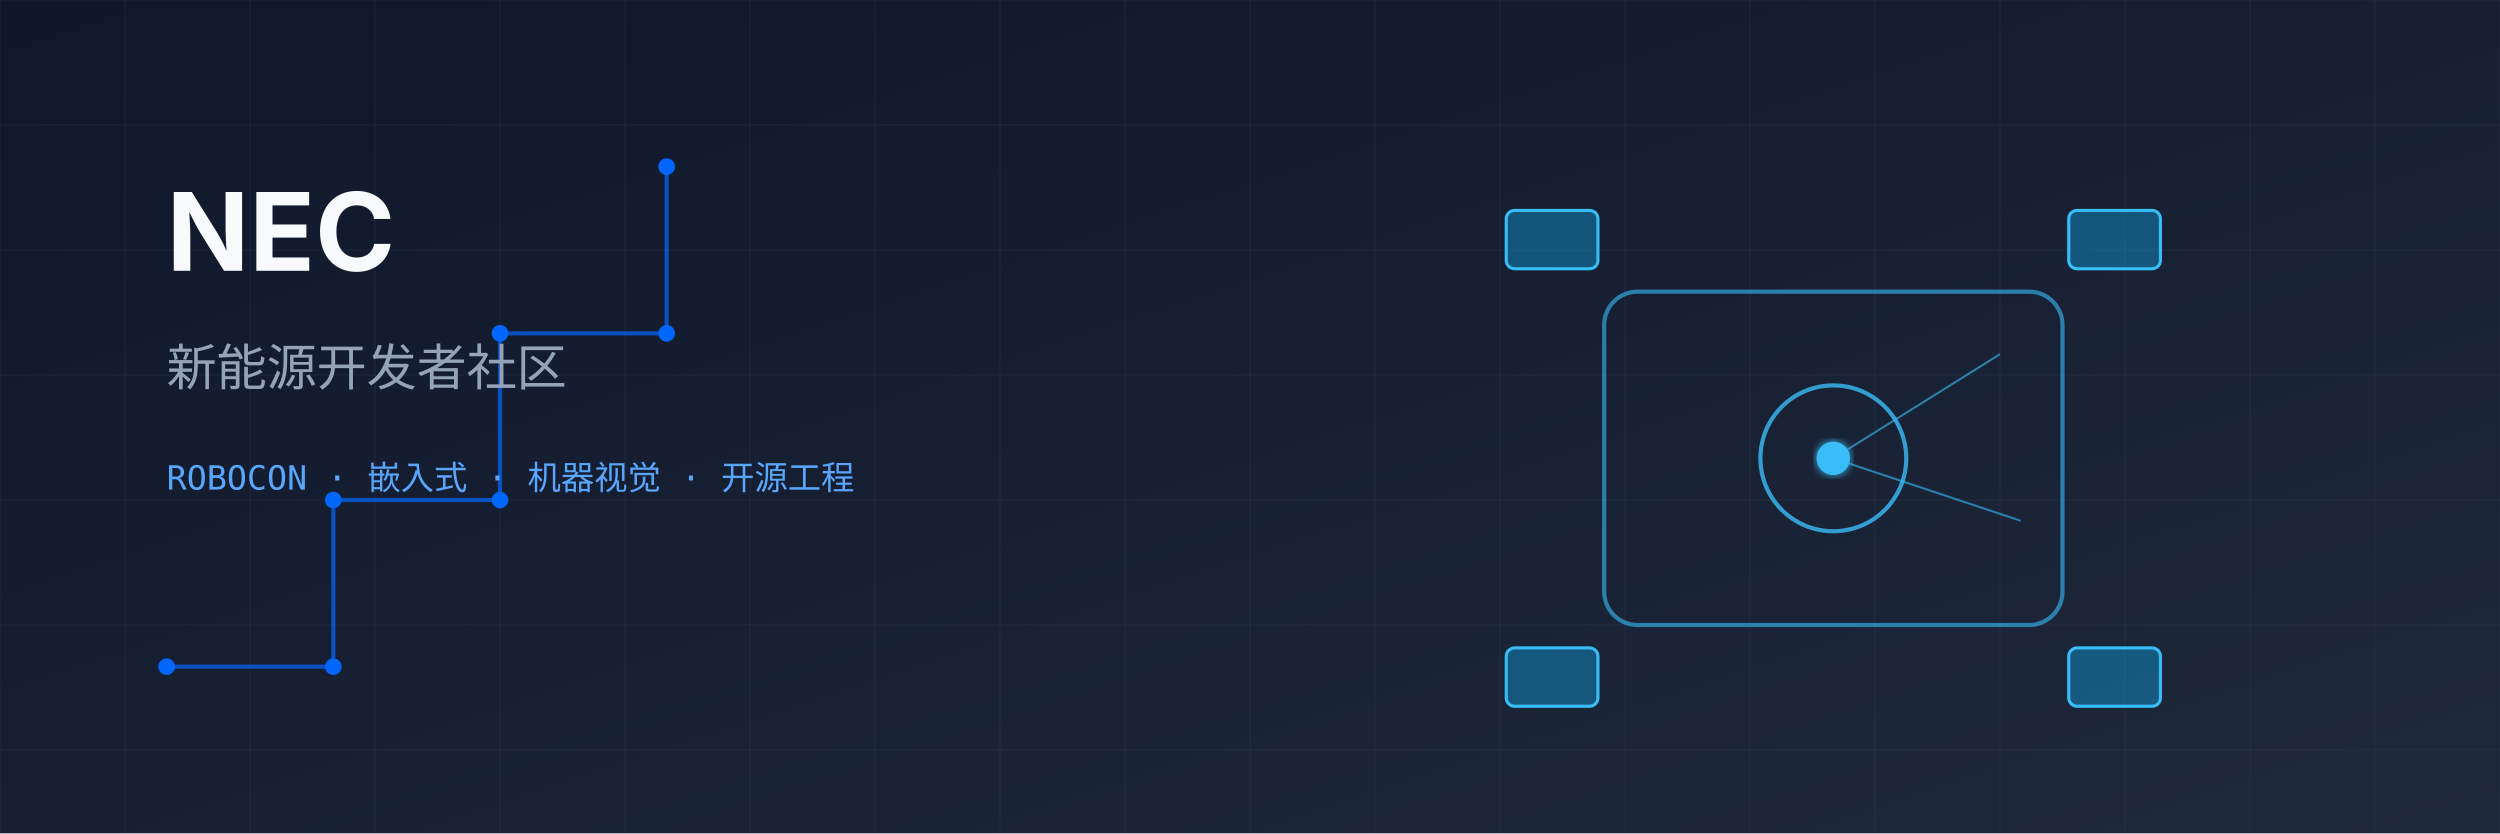
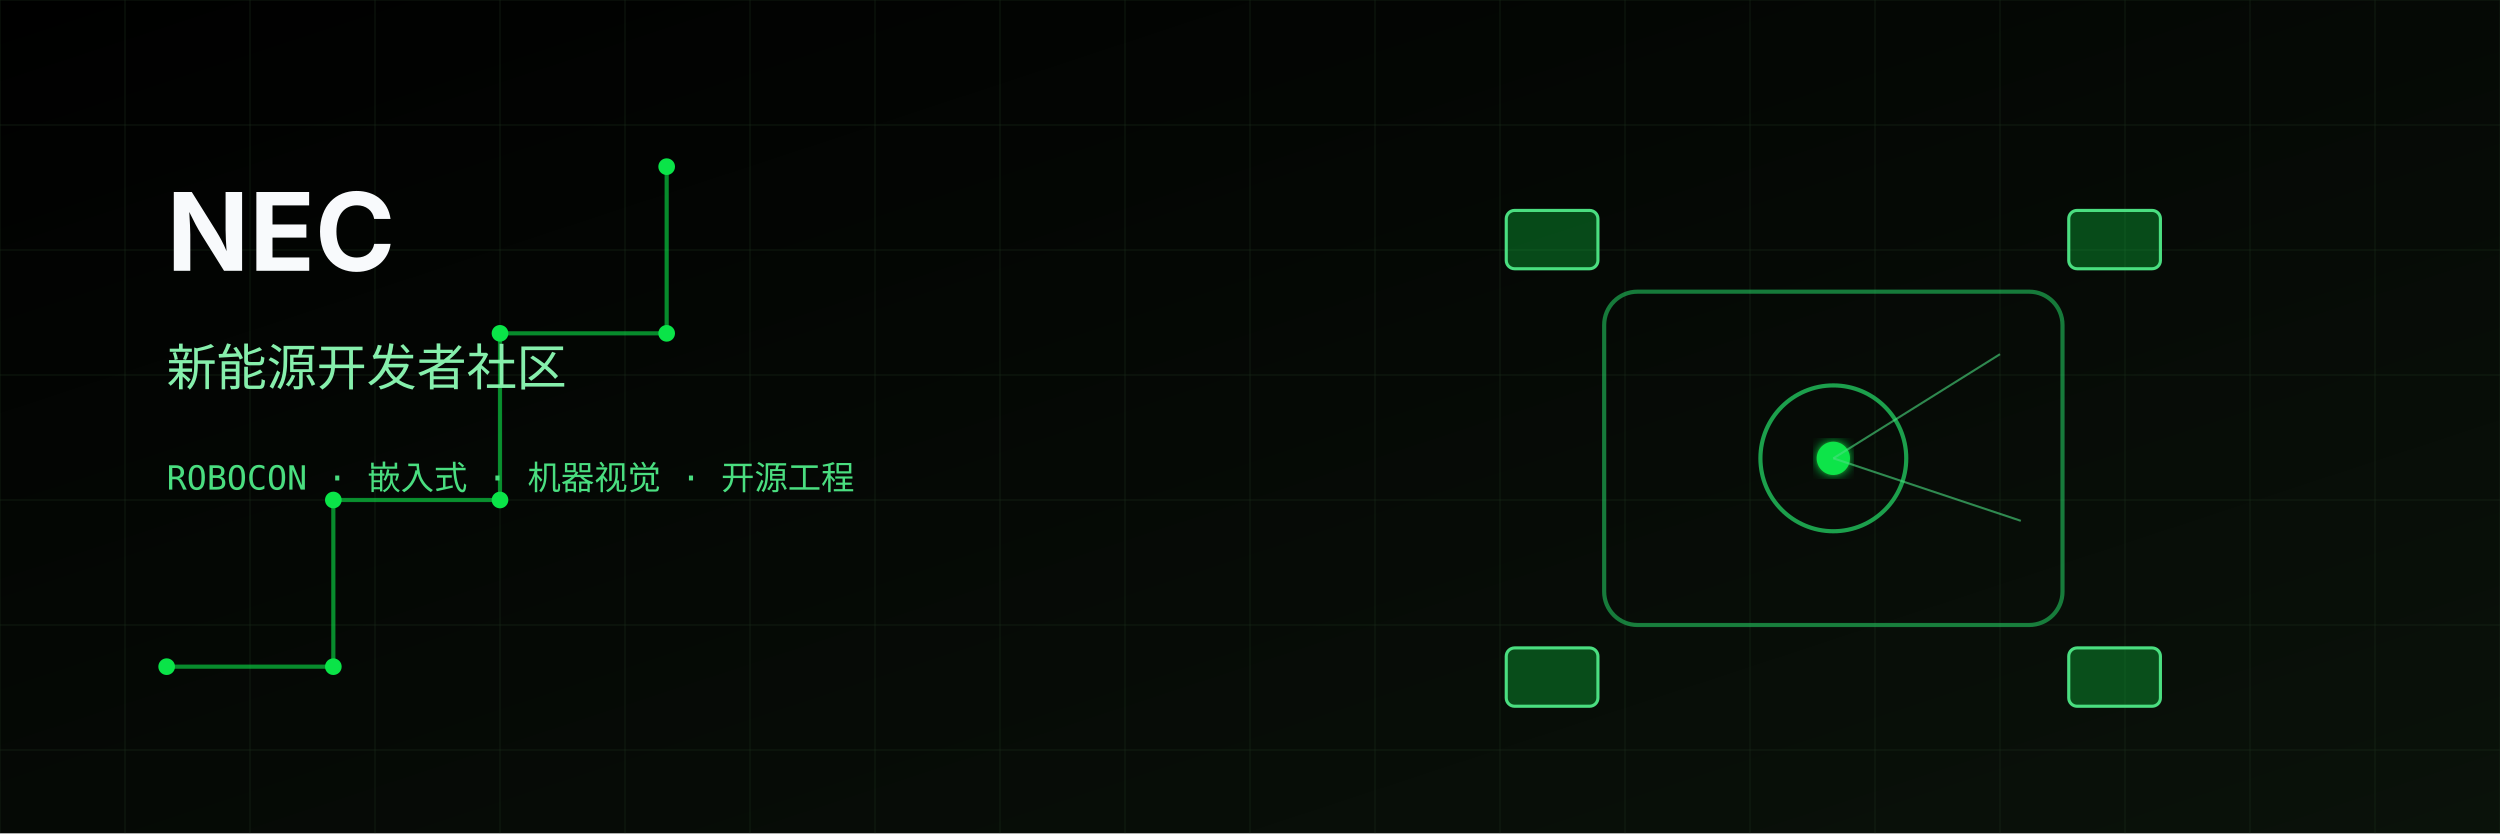
<svg xmlns="http://www.w3.org/2000/svg" viewBox="0 0 1200 400" width="1200" height="400" preserveAspectRatio="xMidYMid slice">
  <defs>
    <linearGradient id="bg" x1="0%" y1="0%" x2="100%" y2="100%">
-       <stop offset="0%" stop-color="#0f172a" />
-       <stop offset="100%" stop-color="#1e293b" />
+       <stop offset="0%" stop-color="#000000" />
+       <stop offset="100%" stop-color="#0a120a" />
    </linearGradient>
    <linearGradient id="accent" x1="0%" y1="0%" x2="100%" y2="0%">
-       <stop offset="0%" stop-color="#0066FF" />
-       <stop offset="100%" stop-color="#58A6FF" />
+       <stop offset="0%" stop-color="#0AE448" />
+       <stop offset="100%" stop-color="#4ADE80" />
    </linearGradient>
    <filter id="glow">
-       <feGaussianBlur stdDeviation="2" result="coloredBlur" />
+       <feGaussianBlur stdDeviation="2.5" result="coloredBlur" />
      <feMerge>
        <feMergeNode in="coloredBlur" />
        <feMergeNode in="SourceGraphic" />
      </feMerge>
    </filter>
  </defs>
  <rect width="1200" height="400" fill="url(#bg)" />
-   <line x1="0" y1="0" x2="0" y2="400" stroke="#334155" stroke-width="0.5" opacity="0.3" />
-   <line x1="60" y1="0" x2="60" y2="400" stroke="#334155" stroke-width="0.5" opacity="0.3" />
-   <line x1="120" y1="0" x2="120" y2="400" stroke="#334155" stroke-width="0.5" opacity="0.3" />
-   <line x1="180" y1="0" x2="180" y2="400" stroke="#334155" stroke-width="0.5" opacity="0.3" />
-   <line x1="240" y1="0" x2="240" y2="400" stroke="#334155" stroke-width="0.5" opacity="0.3" />
-   <line x1="300" y1="0" x2="300" y2="400" stroke="#334155" stroke-width="0.5" opacity="0.3" />
-   <line x1="360" y1="0" x2="360" y2="400" stroke="#334155" stroke-width="0.5" opacity="0.3" />
-   <line x1="420" y1="0" x2="420" y2="400" stroke="#334155" stroke-width="0.5" opacity="0.3" />
-   <line x1="480" y1="0" x2="480" y2="400" stroke="#334155" stroke-width="0.5" opacity="0.3" />
-   <line x1="540" y1="0" x2="540" y2="400" stroke="#334155" stroke-width="0.5" opacity="0.3" />
-   <line x1="600" y1="0" x2="600" y2="400" stroke="#334155" stroke-width="0.5" opacity="0.3" />
-   <line x1="660" y1="0" x2="660" y2="400" stroke="#334155" stroke-width="0.5" opacity="0.3" />
-   <line x1="720" y1="0" x2="720" y2="400" stroke="#334155" stroke-width="0.5" opacity="0.3" />
-   <line x1="780" y1="0" x2="780" y2="400" stroke="#334155" stroke-width="0.5" opacity="0.3" />
-   <line x1="840" y1="0" x2="840" y2="400" stroke="#334155" stroke-width="0.5" opacity="0.3" />
-   <line x1="900" y1="0" x2="900" y2="400" stroke="#334155" stroke-width="0.5" opacity="0.3" />
-   <line x1="960" y1="0" x2="960" y2="400" stroke="#334155" stroke-width="0.5" opacity="0.3" />
-   <line x1="1020" y1="0" x2="1020" y2="400" stroke="#334155" stroke-width="0.5" opacity="0.3" />
-   <line x1="1080" y1="0" x2="1080" y2="400" stroke="#334155" stroke-width="0.5" opacity="0.3" />
-   <line x1="1140" y1="0" x2="1140" y2="400" stroke="#334155" stroke-width="0.5" opacity="0.3" />
-   <line x1="1200" y1="0" x2="1200" y2="400" stroke="#334155" stroke-width="0.5" opacity="0.3" />
-   <line x1="0" y1="0" x2="1200" y2="0" stroke="#334155" stroke-width="0.5" opacity="0.3" />
-   <line x1="0" y1="60" x2="1200" y2="60" stroke="#334155" stroke-width="0.5" opacity="0.3" />
-   <line x1="0" y1="120" x2="1200" y2="120" stroke="#334155" stroke-width="0.5" opacity="0.3" />
-   <line x1="0" y1="180" x2="1200" y2="180" stroke="#334155" stroke-width="0.5" opacity="0.3" />
-   <line x1="0" y1="240" x2="1200" y2="240" stroke="#334155" stroke-width="0.5" opacity="0.3" />
-   <line x1="0" y1="300" x2="1200" y2="300" stroke="#334155" stroke-width="0.5" opacity="0.3" />
-   <line x1="0" y1="360" x2="1200" y2="360" stroke="#334155" stroke-width="0.5" opacity="0.3" />
-   <rect x="770.0" y="140.0" width="220" height="160" rx="16" fill="none" stroke="#38bdf8" stroke-width="2" opacity="0.6" />
-   <rect x="723.0" y="101.0" width="44" height="28" rx="4" fill="#0ea5e9" opacity="0.4" />
-   <rect x="723.0" y="101.0" width="44" height="28" rx="4" fill="none" stroke="#38bdf8" stroke-width="1.5" />
-   <rect x="993.0" y="101.0" width="44" height="28" rx="4" fill="#0ea5e9" opacity="0.4" />
-   <rect x="993.0" y="101.0" width="44" height="28" rx="4" fill="none" stroke="#38bdf8" stroke-width="1.5" />
-   <rect x="723.0" y="311.0" width="44" height="28" rx="4" fill="#0ea5e9" opacity="0.4" />
-   <rect x="723.0" y="311.0" width="44" height="28" rx="4" fill="none" stroke="#38bdf8" stroke-width="1.5" />
-   <rect x="993.0" y="311.0" width="44" height="28" rx="4" fill="#0ea5e9" opacity="0.4" />
-   <rect x="993.0" y="311.0" width="44" height="28" rx="4" fill="none" stroke="#38bdf8" stroke-width="1.5" />
-   <circle cx="880" cy="220" r="35" fill="none" stroke="#38bdf8" stroke-width="2" opacity="0.8" />
-   <circle cx="880" cy="220" r="8" fill="#38bdf8" filter="url(#glow)" />
-   <line x1="880" y1="220" x2="960" y2="170" stroke="#38bdf8" stroke-width="1" opacity="0.6" />
-   <line x1="880" y1="220" x2="970" y2="250" stroke="#38bdf8" stroke-width="1" opacity="0.6" />
-   <path d="M80,320 L160,320 L160,240 L240,240 L240,160 L320,160 L320,80" fill="none" stroke="#0066FF" stroke-width="2" opacity="0.7" />
-   <circle cx="80" cy="320" r="4" fill="#0066FF" />
-   <circle cx="160" cy="320" r="4" fill="#0066FF" />
-   <circle cx="160" cy="240" r="4" fill="#0066FF" />
-   <circle cx="240" cy="240" r="4" fill="#0066FF" />
-   <circle cx="240" cy="160" r="4" fill="#0066FF" />
-   <circle cx="320" cy="160" r="4" fill="#0066FF" />
-   <circle cx="320" cy="80" r="4" fill="#0066FF" />
+   <line x1="0" y1="0" x2="0" y2="400" stroke="#1a2e1a" stroke-width="0.5" opacity="0.5" />
+   <line x1="60" y1="0" x2="60" y2="400" stroke="#1a2e1a" stroke-width="0.5" opacity="0.5" />
+   <line x1="120" y1="0" x2="120" y2="400" stroke="#1a2e1a" stroke-width="0.5" opacity="0.5" />
+   <line x1="180" y1="0" x2="180" y2="400" stroke="#1a2e1a" stroke-width="0.5" opacity="0.5" />
+   <line x1="240" y1="0" x2="240" y2="400" stroke="#1a2e1a" stroke-width="0.5" opacity="0.5" />
+   <line x1="300" y1="0" x2="300" y2="400" stroke="#1a2e1a" stroke-width="0.5" opacity="0.5" />
+   <line x1="360" y1="0" x2="360" y2="400" stroke="#1a2e1a" stroke-width="0.5" opacity="0.5" />
+   <line x1="420" y1="0" x2="420" y2="400" stroke="#1a2e1a" stroke-width="0.5" opacity="0.5" />
+   <line x1="480" y1="0" x2="480" y2="400" stroke="#1a2e1a" stroke-width="0.5" opacity="0.5" />
+   <line x1="540" y1="0" x2="540" y2="400" stroke="#1a2e1a" stroke-width="0.5" opacity="0.5" />
+   <line x1="600" y1="0" x2="600" y2="400" stroke="#1a2e1a" stroke-width="0.5" opacity="0.5" />
+   <line x1="660" y1="0" x2="660" y2="400" stroke="#1a2e1a" stroke-width="0.5" opacity="0.5" />
+   <line x1="720" y1="0" x2="720" y2="400" stroke="#1a2e1a" stroke-width="0.5" opacity="0.5" />
+   <line x1="780" y1="0" x2="780" y2="400" stroke="#1a2e1a" stroke-width="0.5" opacity="0.5" />
+   <line x1="840" y1="0" x2="840" y2="400" stroke="#1a2e1a" stroke-width="0.5" opacity="0.5" />
+   <line x1="900" y1="0" x2="900" y2="400" stroke="#1a2e1a" stroke-width="0.5" opacity="0.5" />
+   <line x1="960" y1="0" x2="960" y2="400" stroke="#1a2e1a" stroke-width="0.5" opacity="0.5" />
+   <line x1="1020" y1="0" x2="1020" y2="400" stroke="#1a2e1a" stroke-width="0.5" opacity="0.5" />
+   <line x1="1080" y1="0" x2="1080" y2="400" stroke="#1a2e1a" stroke-width="0.5" opacity="0.5" />
+   <line x1="1140" y1="0" x2="1140" y2="400" stroke="#1a2e1a" stroke-width="0.5" opacity="0.5" />
+   <line x1="1200" y1="0" x2="1200" y2="400" stroke="#1a2e1a" stroke-width="0.5" opacity="0.5" />
+   <line x1="0" y1="0" x2="1200" y2="0" stroke="#1a2e1a" stroke-width="0.5" opacity="0.5" />
+   <line x1="0" y1="60" x2="1200" y2="60" stroke="#1a2e1a" stroke-width="0.5" opacity="0.5" />
+   <line x1="0" y1="120" x2="1200" y2="120" stroke="#1a2e1a" stroke-width="0.5" opacity="0.5" />
+   <line x1="0" y1="180" x2="1200" y2="180" stroke="#1a2e1a" stroke-width="0.5" opacity="0.5" />
+   <line x1="0" y1="240" x2="1200" y2="240" stroke="#1a2e1a" stroke-width="0.5" opacity="0.5" />
+   <line x1="0" y1="300" x2="1200" y2="300" stroke="#1a2e1a" stroke-width="0.5" opacity="0.5" />
+   <line x1="0" y1="360" x2="1200" y2="360" stroke="#1a2e1a" stroke-width="0.5" opacity="0.5" />
+   <rect x="770.0" y="140.0" width="220" height="160" rx="16" fill="none" stroke="#22c55e" stroke-width="2" opacity="0.6" />
+   <rect x="723.0" y="101.0" width="44" height="28" rx="4" fill="#0AE448" opacity="0.3" />
+   <rect x="723.0" y="101.0" width="44" height="28" rx="4" fill="none" stroke="#4ADE80" stroke-width="1.5" />
+   <rect x="993.0" y="101.0" width="44" height="28" rx="4" fill="#0AE448" opacity="0.3" />
+   <rect x="993.0" y="101.0" width="44" height="28" rx="4" fill="none" stroke="#4ADE80" stroke-width="1.5" />
+   <rect x="723.0" y="311.0" width="44" height="28" rx="4" fill="#0AE448" opacity="0.3" />
+   <rect x="723.0" y="311.0" width="44" height="28" rx="4" fill="none" stroke="#4ADE80" stroke-width="1.5" />
+   <rect x="993.0" y="311.0" width="44" height="28" rx="4" fill="#0AE448" opacity="0.3" />
+   <rect x="993.0" y="311.0" width="44" height="28" rx="4" fill="none" stroke="#4ADE80" stroke-width="1.5" />
+   <circle cx="880" cy="220" r="35" fill="none" stroke="#22c55e" stroke-width="2" opacity="0.8" />
+   <circle cx="880" cy="220" r="8" fill="#0AE448" filter="url(#glow)" />
+   <line x1="880" y1="220" x2="960" y2="170" stroke="#4ADE80" stroke-width="1" opacity="0.6" />
+   <line x1="880" y1="220" x2="970" y2="250" stroke="#4ADE80" stroke-width="1" opacity="0.6" />
+   <path d="M80,320 L160,320 L160,240 L240,240 L240,160 L320,160 L320,80" fill="none" stroke="#0AE448" stroke-width="2" opacity="0.6" />
+   <circle cx="80" cy="320" r="4" fill="#0AE448" />
+   <circle cx="160" cy="320" r="4" fill="#0AE448" />
+   <circle cx="160" cy="240" r="4" fill="#0AE448" />
+   <circle cx="240" cy="240" r="4" fill="#0AE448" />
+   <circle cx="240" cy="160" r="4" fill="#0AE448" />
+   <circle cx="320" cy="160" r="4" fill="#0AE448" />
+   <circle cx="320" cy="80" r="4" fill="#0AE448" />
  <text x="80" y="130" fill="#f8fafc" font-size="52" font-weight="bold" font-family="system-ui, -apple-system, sans-serif">NEC</text>
-   <text x="80" y="185" fill="#94a3b8" font-size="24" font-family="system-ui, -apple-system, sans-serif">新能源开发者社区</text>
-   <text x="80" y="235" fill="#58A6FF" font-size="16" font-family="monospace">ROBOCON · 嵌入式 · 机器视觉 · 开源工程</text>
+   <text x="80" y="185" fill="#86efac" font-size="24" font-family="system-ui, -apple-system, sans-serif">新能源开发者社区</text>
+   <text x="80" y="235" fill="#4ADE80" font-size="16" font-family="monospace">ROBOCON · 嵌入式 · 机器视觉 · 开源工程</text>
  <line x1="80" y1="265" x2="300" y2="265" stroke="url(#accent)" stroke-width="3" />
</svg>
